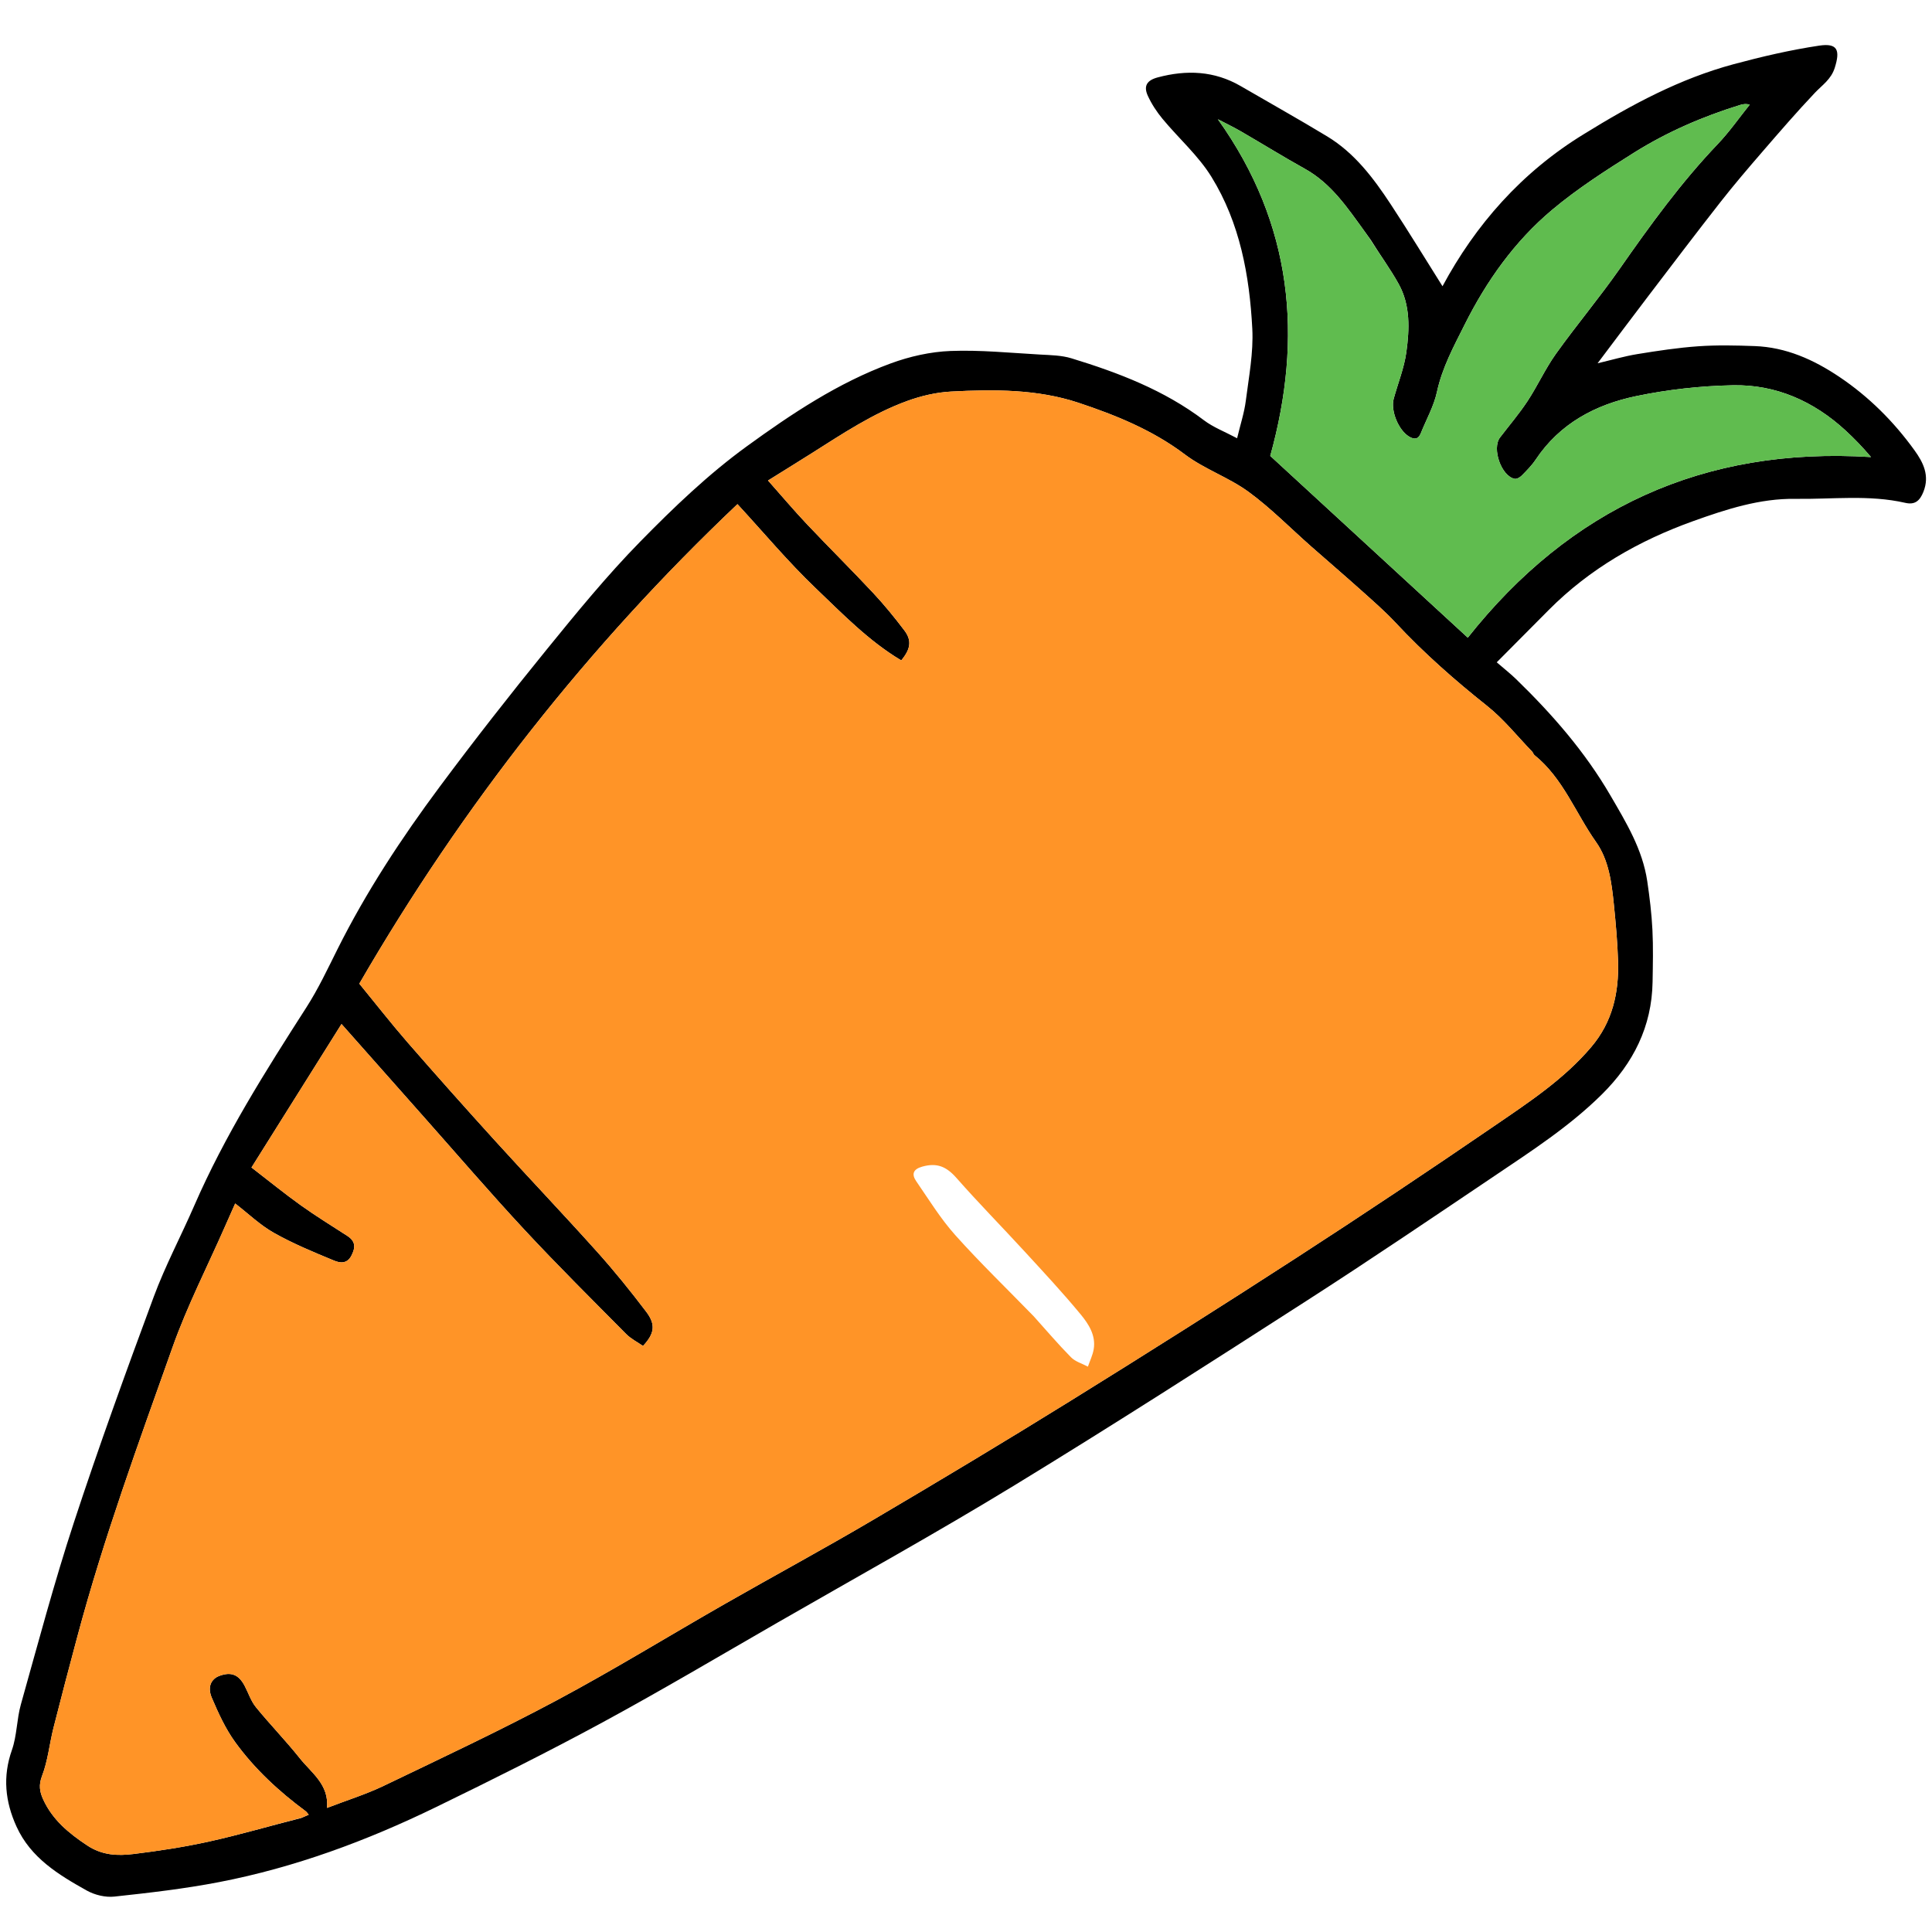
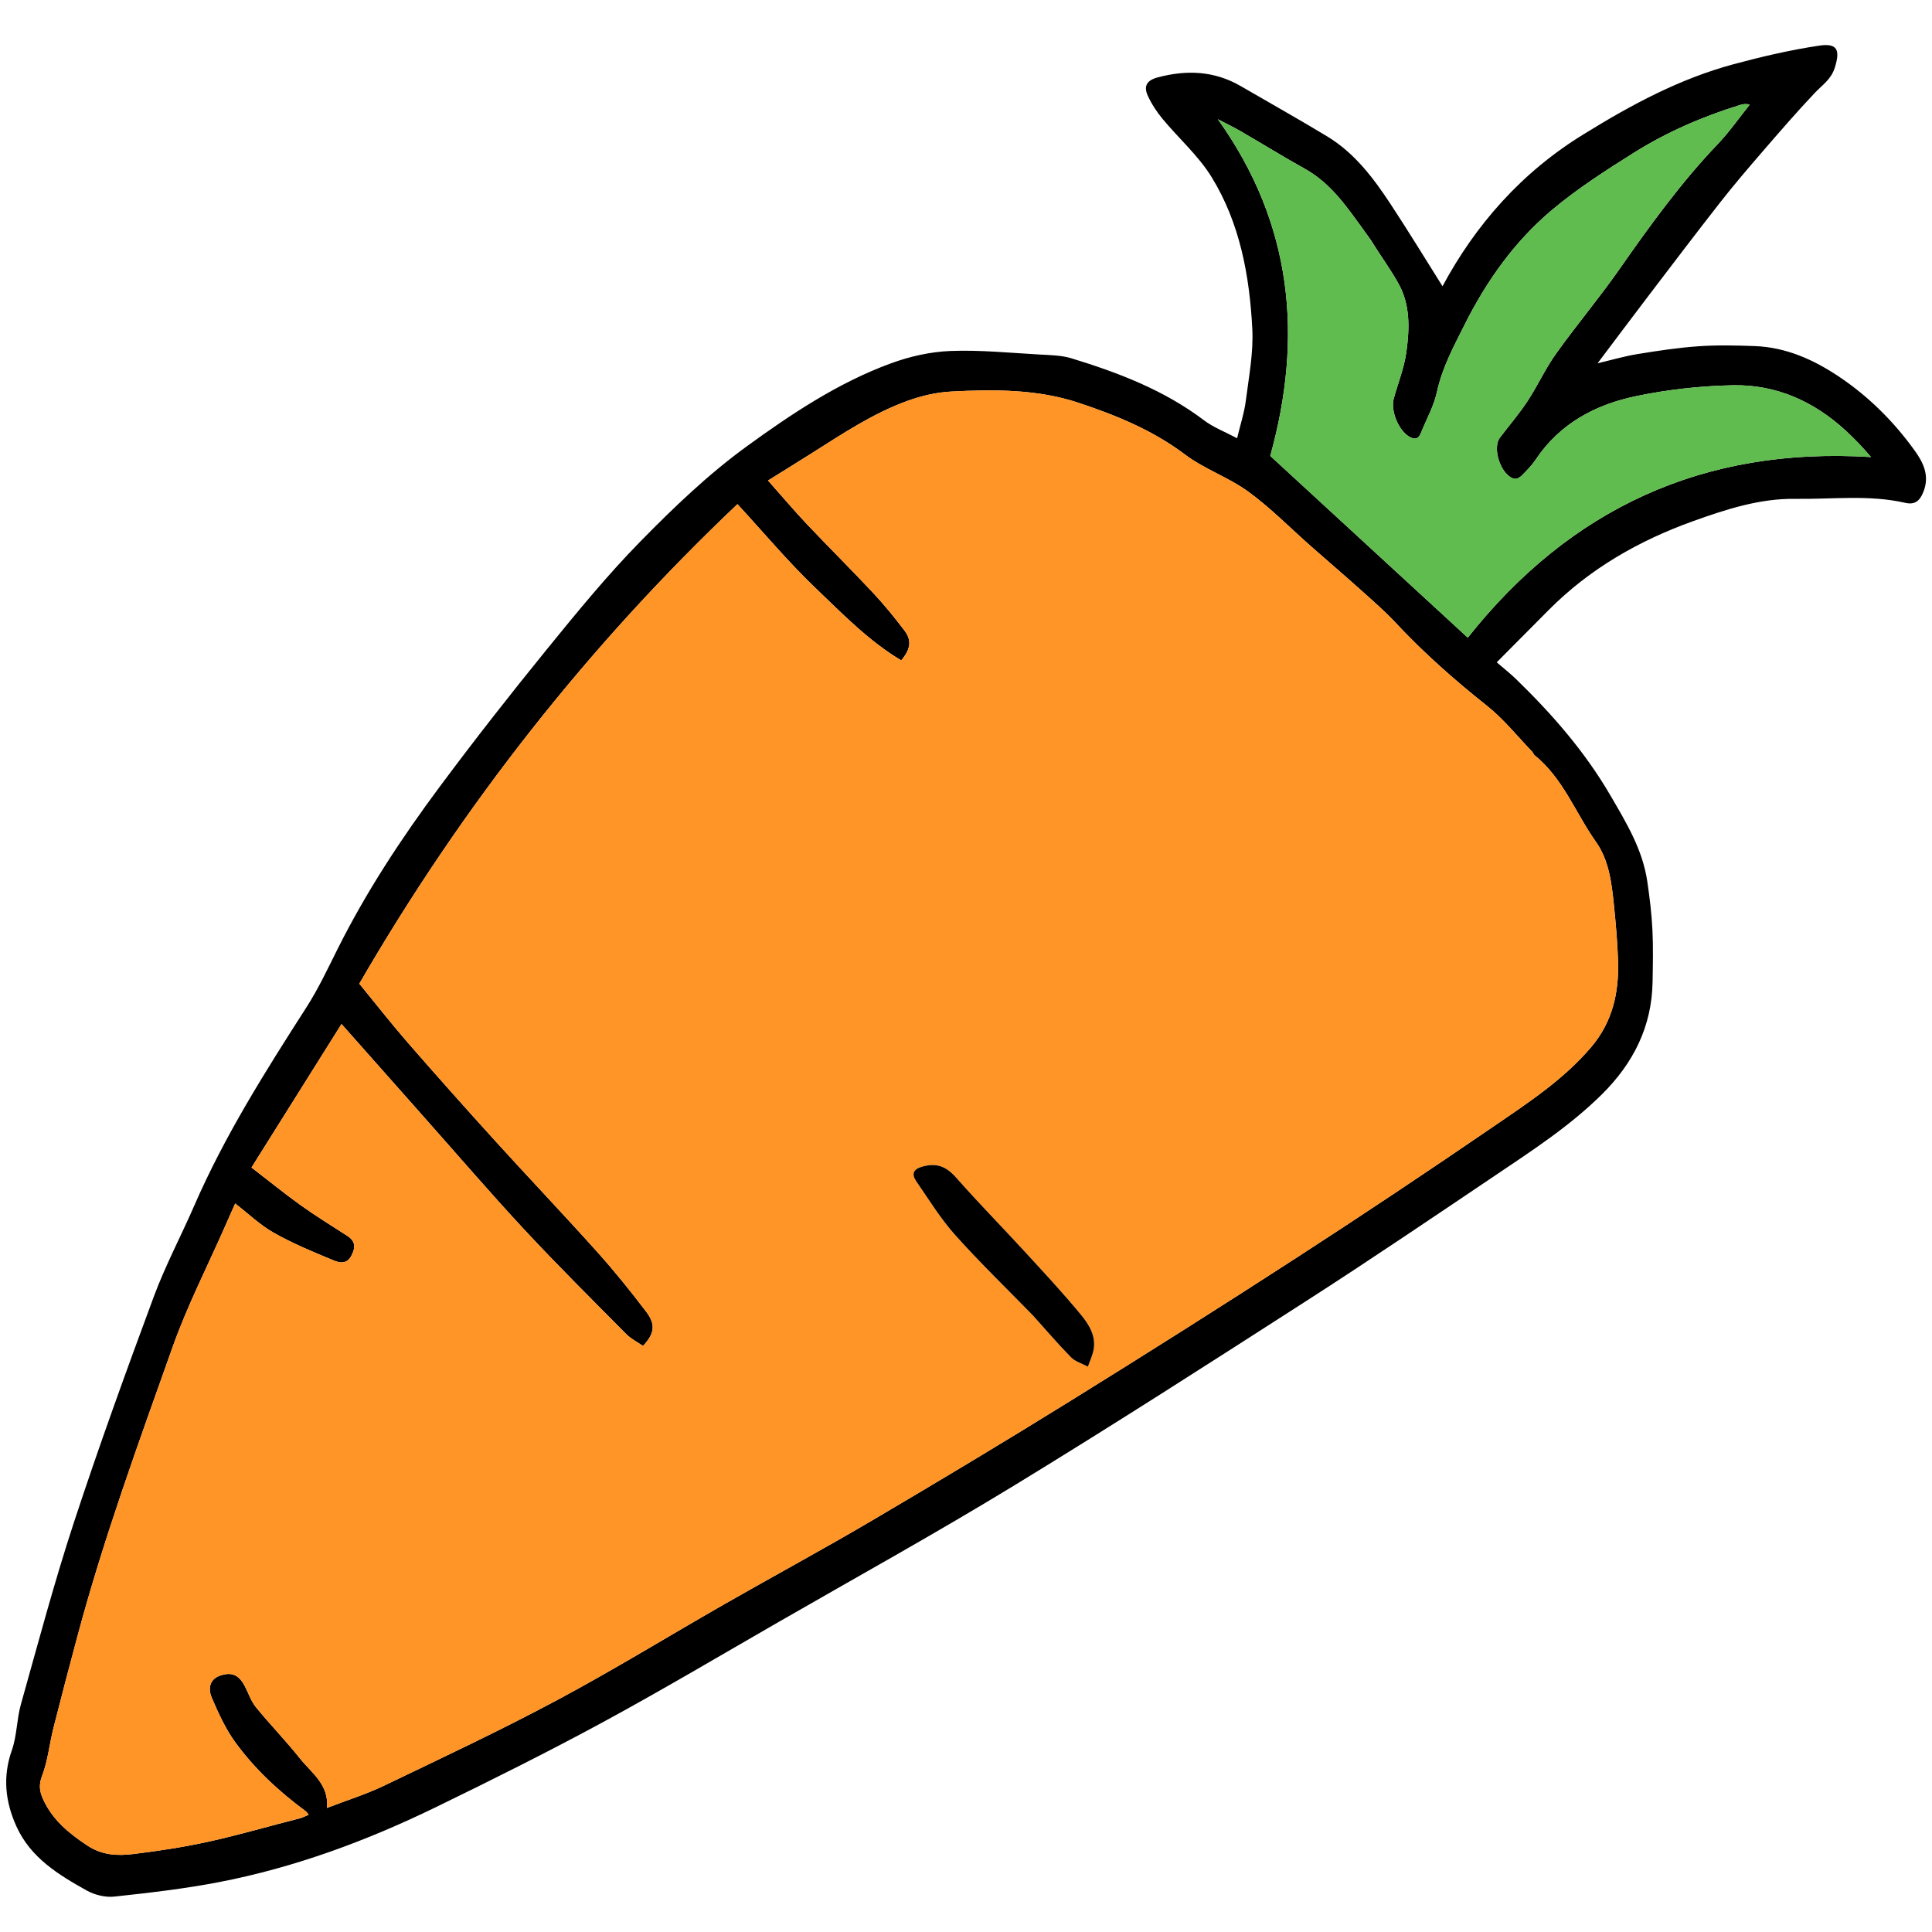
<svg xmlns="http://www.w3.org/2000/svg" version="1.1" id="Layer_1" x="0px" y="0px" width="100%" viewBox="0 0 899 899" enable-background="new 0 0 899 899" xml:space="preserve">
-   <path fill="#000000" opacity="1" stroke="none" d=" M737.25,62.259  C759.307,48.608 781.787,36.582 806.631,29.891  C819.741,26.361 833.046,23.254 846.456,21.242  C855.06,19.95 856.352,23.301 853.753,31.54  C852.04,36.969 847.935,39.555 844.477,43.211  C836.062,52.109 828.045,61.391 820.032,70.661  C813.425,78.304 806.853,85.993 800.623,93.942  C789.336,108.343 778.286,122.93 767.196,137.484  C759.321,147.819 751.542,158.227 743.386,169.044  C749.75,167.547 755.774,165.77 761.924,164.766  C771.332,163.23 780.797,161.793 790.296,161.126  C798.983,160.516 807.755,160.723 816.473,161.037  C831.075,161.563 843.941,167.36 855.833,175.337  C869.586,184.562 881.202,196.155 890.865,209.555  C894.901,215.153 898.021,221.277 895.002,228.854  C893.308,233.105 891.013,235 886.586,233.986  C869.664,230.109 852.5,232.377 835.455,232.124  C818.943,231.879 803.324,236.951 787.978,242.45  C762.68,251.515 739.768,264.601 720.67,283.822  C712.732,291.812 704.793,299.803 696.461,308.189  C699.872,311.138 702.827,313.446 705.5,316.043  C722.265,332.334 737.463,349.709 749.373,370.157  C756.815,382.933 764.317,395.285 766.509,410.083  C767.618,417.566 768.526,425.111 768.908,432.66  C769.317,440.733 769.112,448.844 768.98,456.935  C768.639,477.698 759.99,494.759 745.462,509.161  C730.474,524.019 712.856,535.44 695.484,547.135  C666.493,566.654 637.553,586.266 608.158,605.165  C563.026,634.18 517.868,663.182 472.076,691.132  C435.82,713.262 398.618,733.843 361.792,755.037  C334.662,770.651 307.73,786.638 280.214,801.544  C254.733,815.348 228.766,828.291 202.7,840.97  C170.564,856.602 137.16,868.977 101.985,875.774  C85.877,878.887 69.505,880.767 53.179,882.526  C49.018,882.974 44.051,881.764 40.359,879.698  C27.24,872.357 14.317,864.531 7.687,849.953  C2.416,838.361 1.164,826.745 5.533,814.349  C7.907,807.614 7.766,800.033 9.715,793.103  C17.672,764.803 25.218,736.352 34.384,708.438  C45.964,673.174 58.633,638.252 71.531,603.442  C76.893,588.969 84.209,575.229 90.379,561.044  C104.566,528.429 123.471,498.522 142.606,468.704  C148.1,460.143 152.466,450.832 157.029,441.705  C170.411,414.943 186.789,390.037 204.588,366.107  C220.65,344.51 237.262,323.3 254.24,302.414  C268.239,285.193 282.34,267.924 297.844,252.094  C313.36,236.252 329.596,220.688 347.476,207.7  C368.303,192.573 390.025,178.08 414.498,169.094  C423.316,165.856 432.948,163.678 442.297,163.316  C456.137,162.779 470.061,164.207 483.939,164.979  C488.856,165.253 493.967,165.323 498.605,166.741  C520.472,173.429 541.7,181.539 560.221,195.559  C564.58,198.859 569.914,200.872 575.65,203.931  C577.174,197.542 578.984,192.096 579.697,186.511  C581.117,175.38 583.296,164.102 582.722,153.012  C581.437,128.22 576.965,103.748 563.705,82.284  C557.598,72.397 548.482,64.394 540.975,55.334  C538.287,52.09 535.892,48.446 534.132,44.63  C531.989,39.981 533.704,37.355 538.693,36.02  C552.109,32.428 565.072,32.929 577.362,40.079  C590.76,47.873 604.297,55.435 617.554,63.46  C630.323,71.19 639.124,82.891 647.154,95.096  C655.529,107.828 663.455,120.854 671.227,133.194  C686.48,104.814 707.916,80.134 737.25,62.259 M140.147,845.956  C141.256,845.472 142.365,844.989 143.65,844.428  C143.109,843.787 142.766,843.184 142.256,842.807  C129.822,833.616 118.504,823.167 109.443,810.666  C104.918,804.423 101.609,797.17 98.565,790.026  C96.405,784.956 98.25,781.242 102.094,779.819  C107.542,777.803 111.067,779.183 113.849,784.474  C115.594,787.794 116.779,791.554 119.096,794.4  C125.673,802.481 132.986,809.968 139.468,818.12  C144.918,824.974 153.184,830.382 152.153,841.262  C161.355,837.719 170.279,834.953 178.611,830.952  C205.591,817.998 232.715,805.266 259.099,791.167  C285.612,776.999 311.258,761.213 337.371,746.288  C360.186,733.248 383.315,720.749 405.956,707.417  C436.832,689.237 467.561,670.79 498.015,651.911  C533.306,630.034 568.41,607.842 603.262,585.271  C634.192,565.24 664.858,544.783 695.263,523.962  C711.272,513 727.597,502.317 740.41,487.235  C750.317,475.573 753.341,462.023 752.914,447.377  C752.655,438.488 751.849,429.602 750.95,420.748  C749.923,410.627 748.599,400.164 742.681,391.812  C733.126,378.328 727.359,362.121 713.994,351.353  C713.523,350.973 713.38,350.209 712.945,349.759  C706.039,342.613 699.761,334.668 692.046,328.533  C676.978,316.551 662.622,303.925 649.487,289.848  C644.408,284.404 638.738,279.495 633.184,274.514  C625.565,267.682 617.781,261.035 610.101,254.269  C600.422,245.741 591.326,236.424 580.954,228.849  C571.757,222.132 560.42,218.311 551.348,211.464  C536.292,200.1 519.155,193.167 501.789,187.398  C482.771,181.082 462.488,181.132 442.529,182.202  C435.646,182.571 428.601,184.222 422.103,186.588  C406.035,192.438 391.855,201.961 377.484,211.04  C370.905,215.197 364.282,219.283 357.377,223.59  C363.706,230.723 369.366,237.443 375.391,243.819  C385.571,254.592 396.115,265.023 406.24,275.847  C411.419,281.382 416.234,287.295 420.816,293.339  C424.368,298.023 423.76,302.048 419.362,307.295  C404.221,298.27 391.991,285.577 379.406,273.558  C366.755,261.475 355.476,247.955 343.157,234.589  C273.667,300.443 215.15,374.946 167.193,457.728  C175.278,467.596 182.271,476.576 189.735,485.145  C203.097,500.484 216.625,515.682 230.302,530.741  C246.029,548.058 262.162,565.01 277.786,582.419  C285.817,591.367 293.398,600.758 300.663,610.342  C305.267,616.415 304.544,620.543 299.203,626.304  C296.612,624.498 293.597,623.002 291.357,620.74  C275.488,604.71 259.462,588.817 244.104,572.305  C228.094,555.093 212.769,537.244 197.16,519.659  C184.442,505.331 171.748,490.982 158.914,476.496  C145.248,498.275 131.279,520.538 117.023,543.258  C125.108,549.489 132.379,555.42 139.996,560.868  C147.008,565.883 154.378,570.399 161.618,575.092  C165.451,577.577 165.542,580.427 163.482,584.348  C161.367,588.371 157.937,587.607 155.398,586.559  C145.925,582.651 136.384,578.703 127.479,573.688  C121.007,570.044 115.496,564.694 109.434,560.01  C107.826,563.636 106.233,567.198 104.663,570.769  C96.472,589.407 87.126,607.634 80.333,626.768  C64.522,671.305 48.243,715.724 36.015,761.452  C32.222,775.633 28.467,789.825 24.874,804.057  C23.006,811.458 22.302,819.256 19.586,826.302  C17.922,830.621 18.456,833.765 20.114,837.363  C24.465,846.809 31.911,852.968 40.491,858.669  C47.578,863.378 54.753,863.615 62.195,862.701  C74.011,861.251 85.833,859.447 97.449,856.872  C111.539,853.749 125.417,849.67 140.147,845.956 M637.87,111.702  C636.905,110.357 635.948,109.007 634.975,107.669  C627.02,96.721 619.524,85.407 607.193,78.549  C597.118,72.945 587.311,66.862 577.333,61.08  C573.929,59.108 570.368,57.405 566.694,55.483  C601.65,104.406 606.346,157.071 591.079,212.148  C621.87,240.479 652.57,268.728 682.995,296.723  C730.514,236.719 792.728,207.769 870.621,212.683  C866.716,208.078 862.837,204.042 858.721,200.263  C843.922,186.68 826.377,178.883 806.357,179.275  C791.303,179.569 776.068,181.262 761.328,184.327  C742.44,188.255 725.82,197.036 714.614,213.829  C712.799,216.55 710.433,218.934 708.126,221.28  C707.304,222.116 705.775,223.003 704.785,222.803  C698.573,221.547 694.105,208.679 697.985,203.579  C702.271,197.948 706.908,192.549 710.788,186.652  C715.497,179.494 719.063,171.555 724.033,164.605  C733.639,151.172 744.31,138.493 753.762,124.959  C767.869,104.761 782.28,84.884 799.338,67.005  C804.745,61.338 809.259,54.82 814.182,48.692  C812.266,48.186 810.881,48.483 809.533,48.9  C792.181,54.272 775.574,61.481 760.224,71.117  C747.146,79.327 734.018,87.752 722.228,97.649  C704.824,112.258 691.747,130.672 681.561,151.003  C676.498,161.108 671.102,171.018 668.653,182.34  C667.219,188.974 663.701,195.155 661.15,201.551  C659.98,204.484 658.127,204.633 655.65,203.139  C650.748,200.184 646.995,191.099 648.528,185.511  C650.514,178.271 653.406,171.166 654.412,163.798  C655.865,153.142 656.322,142.137 650.887,132.247  C647.104,125.363 642.38,118.996 637.87,111.702 z" />
-   <path fill="#FF9427" opacity="1" stroke="none" d=" M139.767,845.98  C125.417,849.67 111.539,853.749 97.449,856.872  C85.833,859.447 74.011,861.251 62.195,862.701  C54.753,863.615 47.578,863.378 40.491,858.669  C31.911,852.968 24.465,846.809 20.114,837.363  C18.456,833.765 17.922,830.621 19.586,826.302  C22.302,819.256 23.006,811.458 24.874,804.057  C28.467,789.825 32.222,775.633 36.015,761.452  C48.243,715.724 64.522,671.305 80.333,626.768  C87.126,607.634 96.472,589.407 104.663,570.769  C106.233,567.198 107.826,563.636 109.434,560.01  C115.496,564.694 121.007,570.044 127.479,573.688  C136.384,578.703 145.925,582.651 155.398,586.559  C157.937,587.607 161.367,588.371 163.482,584.348  C165.542,580.427 165.451,577.577 161.618,575.092  C154.378,570.399 147.008,565.883 139.996,560.868  C132.379,555.42 125.108,549.489 117.023,543.258  C131.279,520.538 145.248,498.275 158.914,476.496  C171.748,490.982 184.442,505.331 197.16,519.659  C212.769,537.244 228.094,555.093 244.104,572.305  C259.462,588.817 275.488,604.71 291.357,620.74  C293.597,623.002 296.612,624.498 299.203,626.304  C304.544,620.543 305.267,616.415 300.663,610.342  C293.398,600.758 285.817,591.367 277.786,582.419  C262.162,565.01 246.029,548.058 230.302,530.741  C216.625,515.682 203.097,500.484 189.735,485.145  C182.271,476.576 175.278,467.596 167.193,457.728  C215.15,374.946 273.667,300.443 343.157,234.589  C355.476,247.955 366.755,261.475 379.406,273.558  C391.991,285.577 404.221,298.27 419.362,307.295  C423.76,302.048 424.368,298.023 420.816,293.339  C416.234,287.295 411.419,281.382 406.24,275.847  C396.115,265.023 385.571,254.592 375.391,243.819  C369.366,237.443 363.706,230.723 357.377,223.59  C364.282,219.283 370.905,215.197 377.484,211.04  C391.855,201.961 406.035,192.438 422.103,186.588  C428.601,184.222 435.646,182.571 442.529,182.202  C462.488,181.132 482.771,181.082 501.789,187.398  C519.155,193.167 536.292,200.1 551.348,211.464  C560.42,218.311 571.757,222.132 580.954,228.849  C591.326,236.424 600.422,245.741 610.101,254.269  C617.781,261.035 625.565,267.682 633.184,274.514  C638.738,279.495 644.408,284.404 649.487,289.848  C662.622,303.925 676.978,316.551 692.046,328.533  C699.761,334.668 706.039,342.613 712.945,349.759  C713.38,350.209 713.523,350.973 713.994,351.353  C727.359,362.121 733.126,378.328 742.681,391.812  C748.599,400.164 749.923,410.627 750.95,420.748  C751.849,429.602 752.655,438.488 752.914,447.377  C753.341,462.023 750.317,475.573 740.41,487.235  C727.597,502.317 711.272,513 695.263,523.962  C664.858,544.783 634.192,565.24 603.262,585.271  C568.41,607.842 533.306,630.034 498.015,651.911  C467.561,670.79 436.832,689.237 405.956,707.417  C383.315,720.749 360.186,733.248 337.371,746.288  C311.258,761.213 285.612,776.999 259.099,791.167  C232.715,805.266 205.591,817.998 178.611,830.952  C170.279,834.953 161.355,837.719 152.153,841.262  C153.184,830.382 144.918,824.974 139.468,818.12  C132.986,809.968 125.673,802.481 119.096,794.4  C116.779,791.554 115.594,787.794 113.849,784.474  C111.067,779.183 107.542,777.803 102.094,779.819  C98.25,781.242 96.405,784.956 98.565,790.026  C101.609,797.17 104.918,804.423 109.443,810.666  C118.504,823.167 129.822,833.616 142.256,842.807  C142.766,843.184 143.109,843.787 143.65,844.428  C142.365,844.989 141.256,845.472 139.767,845.98 M480.989,612.475  C486.746,618.872 492.323,625.446 498.36,631.567  C500.379,633.615 503.572,634.505 506.228,635.924  C507.153,633.223 508.46,630.585 508.924,627.806  C509.998,621.382 506.548,616.093 502.885,611.65  C494.482,601.456 485.442,591.781 476.501,582.042  C466.085,570.697 455.263,559.716 445.093,548.159  C440.399,542.824 436.018,540.94 429.164,542.85  C424.824,544.059 424.115,546.418 426.345,549.656  C432.194,558.151 437.647,567.057 444.485,574.701  C455.991,587.565 468.447,599.579 480.989,612.475 z" />
-   <path fill="#60BC4F" opacity="1" stroke="none" d=" M637.973,112.05  C642.38,118.996 647.104,125.363 650.887,132.247  C656.322,142.137 655.865,153.142 654.412,163.798  C653.406,171.166 650.514,178.271 648.528,185.511  C646.995,191.099 650.748,200.184 655.65,203.139  C658.127,204.633 659.98,204.484 661.15,201.551  C663.701,195.155 667.219,188.974 668.653,182.34  C671.102,171.018 676.498,161.108 681.561,151.003  C691.747,130.672 704.824,112.258 722.228,97.649  C734.018,87.752 747.146,79.327 760.224,71.117  C775.574,61.481 792.181,54.272 809.533,48.9  C810.881,48.483 812.266,48.186 814.182,48.692  C809.259,54.82 804.745,61.338 799.338,67.005  C782.28,84.884 767.869,104.761 753.762,124.959  C744.31,138.493 733.639,151.172 724.033,164.605  C719.063,171.555 715.497,179.494 710.788,186.652  C706.908,192.549 702.271,197.948 697.985,203.579  C694.105,208.679 698.573,221.547 704.785,222.803  C705.775,223.003 707.304,222.116 708.126,221.28  C710.433,218.934 712.799,216.55 714.614,213.829  C725.82,197.036 742.44,188.255 761.328,184.327  C776.068,181.262 791.303,179.569 806.357,179.275  C826.377,178.883 843.922,186.68 858.721,200.263  C862.837,204.042 866.716,208.078 870.621,212.683  C792.728,207.769 730.514,236.719 682.995,296.723  C652.57,268.728 621.87,240.479 591.079,212.148  C606.346,157.071 601.65,104.406 566.694,55.483  C570.368,57.405 573.929,59.108 577.333,61.08  C587.311,66.862 597.118,72.945 607.193,78.549  C619.524,85.407 627.02,96.721 634.975,107.669  C635.948,109.007 636.905,110.357 637.973,112.05 z" />
+   <path fill="#000000" opacity="1" stroke="none" d=" M737.25,62.259   C759.307,48.608 781.787,36.582 806.631,29.891   C819.741,26.361 833.046,23.254 846.456,21.242   C855.06,19.95 856.352,23.301 853.753,31.54   C852.04,36.969 847.935,39.555 844.477,43.211   C836.062,52.109 828.045,61.391 820.032,70.661   C813.425,78.304 806.853,85.993 800.623,93.942   C789.336,108.343 778.286,122.93 767.196,137.484   C759.321,147.819 751.542,158.227 743.386,169.044   C749.75,167.547 755.774,165.77 761.924,164.766   C771.332,163.23 780.797,161.793 790.296,161.126   C798.983,160.516 807.755,160.723 816.473,161.037   C831.075,161.563 843.941,167.36 855.833,175.337   C869.586,184.562 881.202,196.155 890.865,209.555   C894.901,215.153 898.021,221.277 895.002,228.854   C893.308,233.105 891.013,235 886.586,233.986   C869.664,230.109 852.5,232.377 835.455,232.124   C818.943,231.879 803.324,236.951 787.978,242.45   C762.68,251.515 739.768,264.601 720.67,283.822   C712.732,291.812 704.793,299.803 696.461,308.189   C699.872,311.138 702.827,313.446 705.5,316.043   C722.265,332.334 737.463,349.709 749.373,370.157   C756.815,382.933 764.317,395.285 766.509,410.083   C767.618,417.566 768.526,425.111 768.908,432.66   C769.317,440.733 769.112,448.844 768.98,456.935   C768.639,477.698 759.99,494.759 745.462,509.161   C730.474,524.019 712.856,535.44 695.484,547.135   C666.493,566.654 637.553,586.266 608.158,605.165   C563.026,634.18 517.868,663.182 472.076,691.132   C435.82,713.262 398.618,733.843 361.792,755.037   C334.662,770.651 307.73,786.638 280.214,801.544   C254.733,815.348 228.766,828.291 202.7,840.97   C170.564,856.602 137.16,868.977 101.985,875.774   C85.877,878.887 69.505,880.767 53.179,882.526   C49.018,882.974 44.051,881.764 40.359,879.698   C27.24,872.357 14.317,864.531 7.687,849.953   C2.416,838.361 1.164,826.745 5.533,814.349   C7.907,807.614 7.766,800.033 9.715,793.103   C17.672,764.803 25.218,736.352 34.384,708.438   C45.964,673.174 58.633,638.252 71.531,603.442   C76.893,588.969 84.209,575.229 90.379,561.044   C104.566,528.429 123.471,498.522 142.606,468.704   C148.1,460.143 152.466,450.832 157.029,441.705   C170.411,414.943 186.789,390.037 204.588,366.107   C220.65,344.51 237.262,323.3 254.24,302.414   C268.239,285.193 282.34,267.924 297.844,252.094   C313.36,236.252 329.596,220.688 347.476,207.7   C368.303,192.573 390.025,178.08 414.498,169.094   C423.316,165.856 432.948,163.678 442.297,163.316   C456.137,162.779 470.061,164.207 483.939,164.979   C488.856,165.253 493.967,165.323 498.605,166.741   C520.472,173.429 541.7,181.539 560.221,195.559   C564.58,198.859 569.914,200.872 575.65,203.931   C577.174,197.542 578.984,192.096 579.697,186.511   C581.117,175.38 583.296,164.102 582.722,153.012   C581.437,128.22 576.965,103.748 563.705,82.284   C557.598,72.397 548.482,64.394 540.975,55.334   C538.287,52.09 535.892,48.446 534.132,44.63   C531.989,39.981 533.704,37.355 538.693,36.02   C552.109,32.428 565.072,32.929 577.362,40.079   C590.76,47.873 604.297,55.435 617.554,63.46   C630.323,71.19 639.124,82.891 647.154,95.096   C655.529,107.828 663.455,120.854 671.227,133.194   C686.48,104.814 707.916,80.134 737.25,62.259  M140.147,845.956   C141.256,845.472 142.365,844.989 143.65,844.428   C143.109,843.787 142.766,843.184 142.256,842.807   C129.822,833.616 118.504,823.167 109.443,810.666   C104.918,804.423 101.609,797.17 98.565,790.026   C96.405,784.956 98.25,781.242 102.094,779.819   C107.542,777.803 111.067,779.183 113.849,784.474   C115.594,787.794 116.779,791.554 119.096,794.4   C125.673,802.481 132.986,809.968 139.468,818.12   C144.918,824.974 153.184,830.382 152.153,841.262   C161.355,837.719 170.279,834.953 178.611,830.952   C205.591,817.998 232.715,805.266 259.099,791.167   C285.612,776.999 311.258,761.213 337.371,746.288   C360.186,733.248 383.315,720.749 405.956,707.417   C436.832,689.237 467.561,670.79 498.015,651.911   C533.306,630.034 568.41,607.842 603.262,585.271   C634.192,565.24 664.858,544.783 695.263,523.962   C711.272,513 727.597,502.317 740.41,487.235   C750.317,475.573 753.341,462.023 752.914,447.377   C752.655,438.488 751.849,429.602 750.95,420.748   C749.923,410.627 748.599,400.164 742.681,391.812   C733.126,378.328 727.359,362.121 713.994,351.353   C713.523,350.973 713.38,350.209 712.945,349.759   C706.039,342.613 699.761,334.668 692.046,328.533   C676.978,316.551 662.622,303.925 649.487,289.848   C644.408,284.404 638.738,279.495 633.184,274.514   C625.565,267.682 617.781,261.035 610.101,254.269   C600.422,245.741 591.326,236.424 580.954,228.849   C571.757,222.132 560.42,218.311 551.348,211.464   C536.292,200.1 519.155,193.167 501.789,187.398   C482.771,181.082 462.488,181.132 442.529,182.202   C435.646,182.571 428.601,184.222 422.103,186.588   C406.035,192.438 391.855,201.961 377.484,211.04   C370.905,215.197 364.282,219.283 357.377,223.59   C363.706,230.723 369.366,237.443 375.391,243.819   C385.571,254.592 396.115,265.023 406.24,275.847   C411.419,281.382 416.234,287.295 420.816,293.339   C424.368,298.023 423.76,302.048 419.362,307.295   C404.221,298.27 391.991,285.577 379.406,273.558   C366.755,261.475 355.476,247.955 343.157,234.589   C273.667,300.443 215.15,374.946 167.193,457.728   C175.278,467.596 182.271,476.576 189.735,485.145   C203.097,500.484 216.625,515.682 230.302,530.741   C246.029,548.058 262.162,565.01 277.786,582.419   C285.817,591.367 293.398,600.758 300.663,610.342   C305.267,616.415 304.544,620.543 299.203,626.304   C296.612,624.498 293.597,623.002 291.357,620.74   C275.488,604.71 259.462,588.817 244.104,572.305   C228.094,555.093 212.769,537.244 197.16,519.659   C184.442,505.331 171.748,490.982 158.914,476.496   C145.248,498.275 131.279,520.538 117.023,543.258   C125.108,549.489 132.379,555.42 139.996,560.868   C147.008,565.883 154.378,570.399 161.618,575.092   C165.451,577.577 165.542,580.427 163.482,584.348   C161.367,588.371 157.937,587.607 155.398,586.559   C145.925,582.651 136.384,578.703 127.479,573.688   C121.007,570.044 115.496,564.694 109.434,560.01   C107.826,563.636 106.233,567.198 104.663,570.769   C96.472,589.407 87.126,607.634 80.333,626.768   C64.522,671.305 48.243,715.724 36.015,761.452   C32.222,775.633 28.467,789.825 24.874,804.057   C23.006,811.458 22.302,819.256 19.586,826.302   C17.922,830.621 18.456,833.765 20.114,837.363   C24.465,846.809 31.911,852.968 40.491,858.669   C47.578,863.378 54.753,863.615 62.195,862.701   C74.011,861.251 85.833,859.447 97.449,856.872   C111.539,853.749 125.417,849.67 140.147,845.956  M637.87,111.702   C636.905,110.357 635.948,109.007 634.975,107.669   C627.02,96.721 619.524,85.407 607.193,78.549   C597.118,72.945 587.311,66.862 577.333,61.08   C573.929,59.108 570.368,57.405 566.694,55.483   C601.65,104.406 606.346,157.071 591.079,212.148   C621.87,240.479 652.57,268.728 682.995,296.723   C730.514,236.719 792.728,207.769 870.621,212.683   C866.716,208.078 862.837,204.042 858.721,200.263   C843.922,186.68 826.377,178.883 806.357,179.275   C791.303,179.569 776.068,181.262 761.328,184.327   C742.44,188.255 725.82,197.036 714.614,213.829   C712.799,216.55 710.433,218.934 708.126,221.28   C707.304,222.116 705.775,223.003 704.785,222.803   C698.573,221.547 694.105,208.679 697.985,203.579   C702.271,197.948 706.908,192.549 710.788,186.652   C715.497,179.494 719.063,171.555 724.033,164.605   C733.639,151.172 744.31,138.493 753.762,124.959   C767.869,104.761 782.28,84.884 799.338,67.005   C804.745,61.338 809.259,54.82 814.182,48.692   C812.266,48.186 810.881,48.483 809.533,48.9   C792.181,54.272 775.574,61.481 760.224,71.117   C747.146,79.327 734.018,87.752 722.228,97.649   C704.824,112.258 691.747,130.672 681.561,151.003   C676.498,161.108 671.102,171.018 668.653,182.34   C667.219,188.974 663.701,195.155 661.15,201.551   C659.98,204.484 658.127,204.633 655.65,203.139   C650.748,200.184 646.995,191.099 648.528,185.511   C650.514,178.271 653.406,171.166 654.412,163.798   C655.865,153.142 656.322,142.137 650.887,132.247   C647.104,125.363 642.38,118.996 637.87,111.702  z" />
+   <path fill="#FF9427" opacity="1" stroke="none" d=" M139.767,845.98   C125.417,849.67 111.539,853.749 97.449,856.872   C85.833,859.447 74.011,861.251 62.195,862.701   C54.753,863.615 47.578,863.378 40.491,858.669   C31.911,852.968 24.465,846.809 20.114,837.363   C18.456,833.765 17.922,830.621 19.586,826.302   C22.302,819.256 23.006,811.458 24.874,804.057   C28.467,789.825 32.222,775.633 36.015,761.452   C48.243,715.724 64.522,671.305 80.333,626.768   C87.126,607.634 96.472,589.407 104.663,570.769   C106.233,567.198 107.826,563.636 109.434,560.01   C115.496,564.694 121.007,570.044 127.479,573.688   C136.384,578.703 145.925,582.651 155.398,586.559   C157.937,587.607 161.367,588.371 163.482,584.348   C165.542,580.427 165.451,577.577 161.618,575.092   C154.378,570.399 147.008,565.883 139.996,560.868   C132.379,555.42 125.108,549.489 117.023,543.258   C131.279,520.538 145.248,498.275 158.914,476.496   C171.748,490.982 184.442,505.331 197.16,519.659   C212.769,537.244 228.094,555.093 244.104,572.305   C259.462,588.817 275.488,604.71 291.357,620.74   C293.597,623.002 296.612,624.498 299.203,626.304   C304.544,620.543 305.267,616.415 300.663,610.342   C293.398,600.758 285.817,591.367 277.786,582.419   C262.162,565.01 246.029,548.058 230.302,530.741   C216.625,515.682 203.097,500.484 189.735,485.145   C182.271,476.576 175.278,467.596 167.193,457.728   C215.15,374.946 273.667,300.443 343.157,234.589   C355.476,247.955 366.755,261.475 379.406,273.558   C391.991,285.577 404.221,298.27 419.362,307.295   C423.76,302.048 424.368,298.023 420.816,293.339   C416.234,287.295 411.419,281.382 406.24,275.847   C396.115,265.023 385.571,254.592 375.391,243.819   C369.366,237.443 363.706,230.723 357.377,223.59   C364.282,219.283 370.905,215.197 377.484,211.04   C391.855,201.961 406.035,192.438 422.103,186.588   C428.601,184.222 435.646,182.571 442.529,182.202   C462.488,181.132 482.771,181.082 501.789,187.398   C519.155,193.167 536.292,200.1 551.348,211.464   C560.42,218.311 571.757,222.132 580.954,228.849   C591.326,236.424 600.422,245.741 610.101,254.269   C617.781,261.035 625.565,267.682 633.184,274.514   C638.738,279.495 644.408,284.404 649.487,289.848   C662.622,303.925 676.978,316.551 692.046,328.533   C699.761,334.668 706.039,342.613 712.945,349.759   C713.38,350.209 713.523,350.973 713.994,351.353   C727.359,362.121 733.126,378.328 742.681,391.812   C748.599,400.164 749.923,410.627 750.95,420.748   C751.849,429.602 752.655,438.488 752.914,447.377   C753.341,462.023 750.317,475.573 740.41,487.235   C727.597,502.317 711.272,513 695.263,523.962   C664.858,544.783 634.192,565.24 603.262,585.271   C568.41,607.842 533.306,630.034 498.015,651.911   C467.561,670.79 436.832,689.237 405.956,707.417   C383.315,720.749 360.186,733.248 337.371,746.288   C311.258,761.213 285.612,776.999 259.099,791.167   C232.715,805.266 205.591,817.998 178.611,830.952   C170.279,834.953 161.355,837.719 152.153,841.262   C153.184,830.382 144.918,824.974 139.468,818.12   C132.986,809.968 125.673,802.481 119.096,794.4   C116.779,791.554 115.594,787.794 113.849,784.474   C111.067,779.183 107.542,777.803 102.094,779.819   C98.25,781.242 96.405,784.956 98.565,790.026   C101.609,797.17 104.918,804.423 109.443,810.666   C118.504,823.167 129.822,833.616 142.256,842.807   C142.766,843.184 143.109,843.787 143.65,844.428   C142.365,844.989 141.256,845.472 139.767,845.98  M480.989,612.475   C486.746,618.872 492.323,625.446 498.36,631.567   C500.379,633.615 503.572,634.505 506.228,635.924   C507.153,633.223 508.46,630.585 508.924,627.806   C509.998,621.382 506.548,616.093 502.885,611.65   C494.482,601.456 485.442,591.781 476.501,582.042   C466.085,570.697 455.263,559.716 445.093,548.159   C440.399,542.824 436.018,540.94 429.164,542.85   C424.824,544.059 424.115,546.418 426.345,549.656   C432.194,558.151 437.647,567.057 444.485,574.701   C455.991,587.565 468.447,599.579 480.989,612.475  z" />
+   <path fill="#60BC4F" opacity="1" stroke="none" d=" M637.973,112.05   C642.38,118.996 647.104,125.363 650.887,132.247   C656.322,142.137 655.865,153.142 654.412,163.798   C653.406,171.166 650.514,178.271 648.528,185.511   C646.995,191.099 650.748,200.184 655.65,203.139   C658.127,204.633 659.98,204.484 661.15,201.551   C663.701,195.155 667.219,188.974 668.653,182.34   C671.102,171.018 676.498,161.108 681.561,151.003   C691.747,130.672 704.824,112.258 722.228,97.649   C734.018,87.752 747.146,79.327 760.224,71.117   C775.574,61.481 792.181,54.272 809.533,48.9   C810.881,48.483 812.266,48.186 814.182,48.692   C809.259,54.82 804.745,61.338 799.338,67.005   C782.28,84.884 767.869,104.761 753.762,124.959   C744.31,138.493 733.639,151.172 724.033,164.605   C719.063,171.555 715.497,179.494 710.788,186.652   C706.908,192.549 702.271,197.948 697.985,203.579   C694.105,208.679 698.573,221.547 704.785,222.803   C705.775,223.003 707.304,222.116 708.126,221.28   C710.433,218.934 712.799,216.55 714.614,213.829   C725.82,197.036 742.44,188.255 761.328,184.327   C776.068,181.262 791.303,179.569 806.357,179.275   C826.377,178.883 843.922,186.68 858.721,200.263   C862.837,204.042 866.716,208.078 870.621,212.683   C792.728,207.769 730.514,236.719 682.995,296.723   C652.57,268.728 621.87,240.479 591.079,212.148   C606.346,157.071 601.65,104.406 566.694,55.483   C570.368,57.405 573.929,59.108 577.333,61.08   C587.311,66.862 597.118,72.945 607.193,78.549   C619.524,85.407 627.02,96.721 634.975,107.669   C635.948,109.007 636.905,110.357 637.973,112.05  z" />
+   <path fill="#010000" opacity="1" stroke="none" d=" M480.746,612.213   C468.447,599.579 455.991,587.565 444.485,574.701   C437.647,567.057 432.194,558.151 426.345,549.656   C424.115,546.418 424.824,544.059 429.164,542.85   C436.018,540.94 440.399,542.824 445.093,548.159   C455.263,559.716 466.085,570.697 476.501,582.042   C485.442,591.781 494.482,601.456 502.885,611.65  C506.548,616.093 509.998,621.382 508.924,627.806   C508.46,630.585 507.153,633.223 506.228,635.924   C503.572,634.505 500.379,633.615 498.36,631.567   C492.323,625.446 486.746,618.872 480.746,612.213  z" />
</svg>
